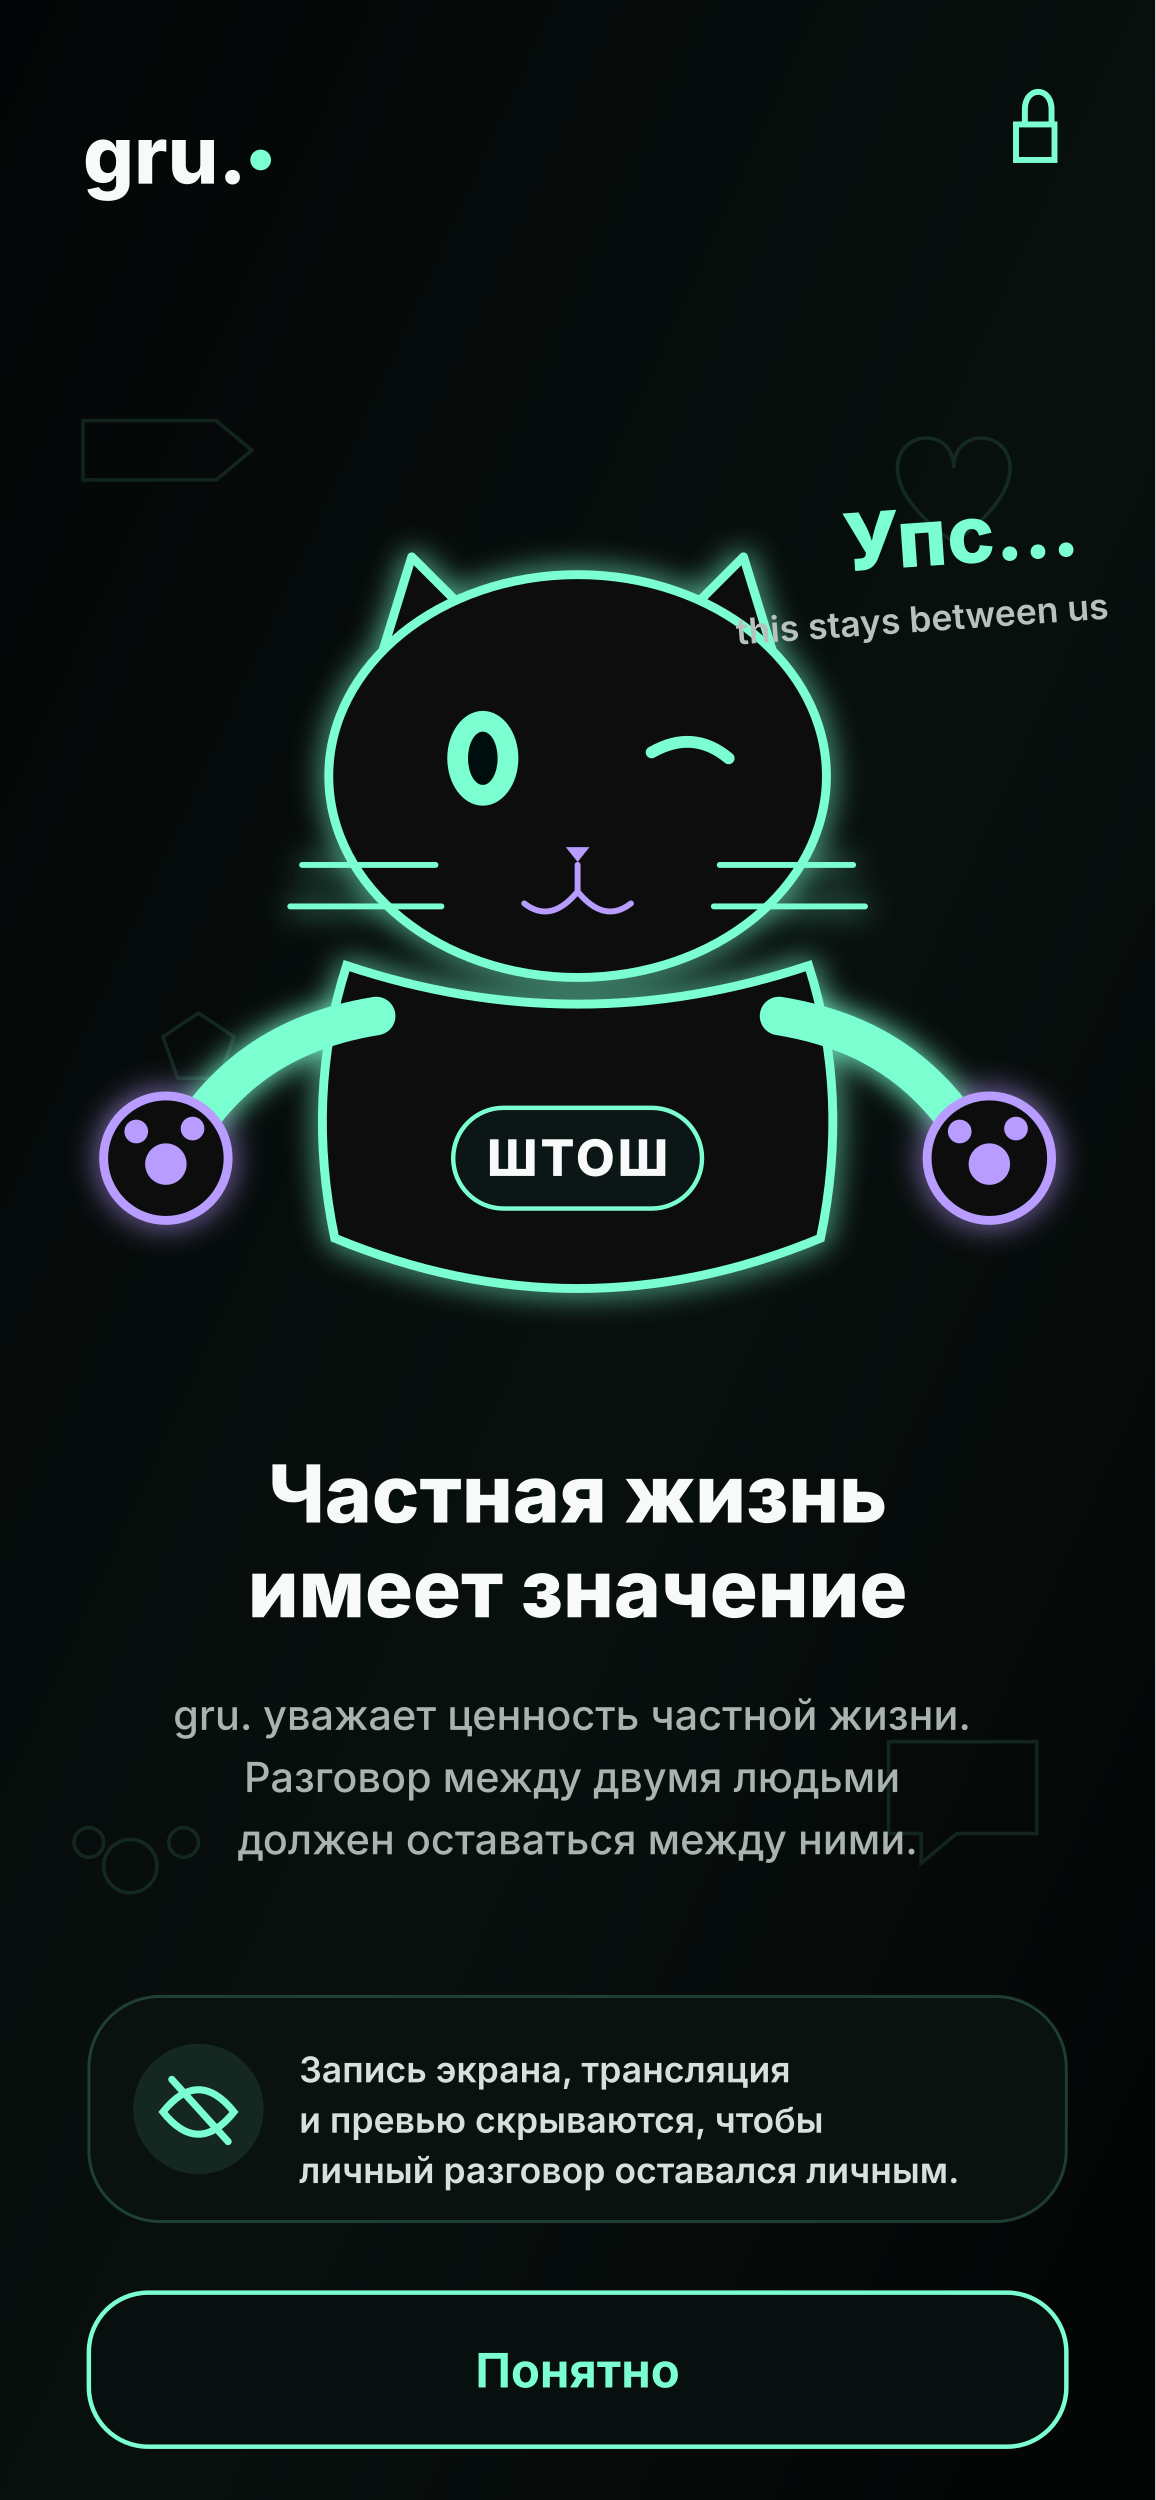
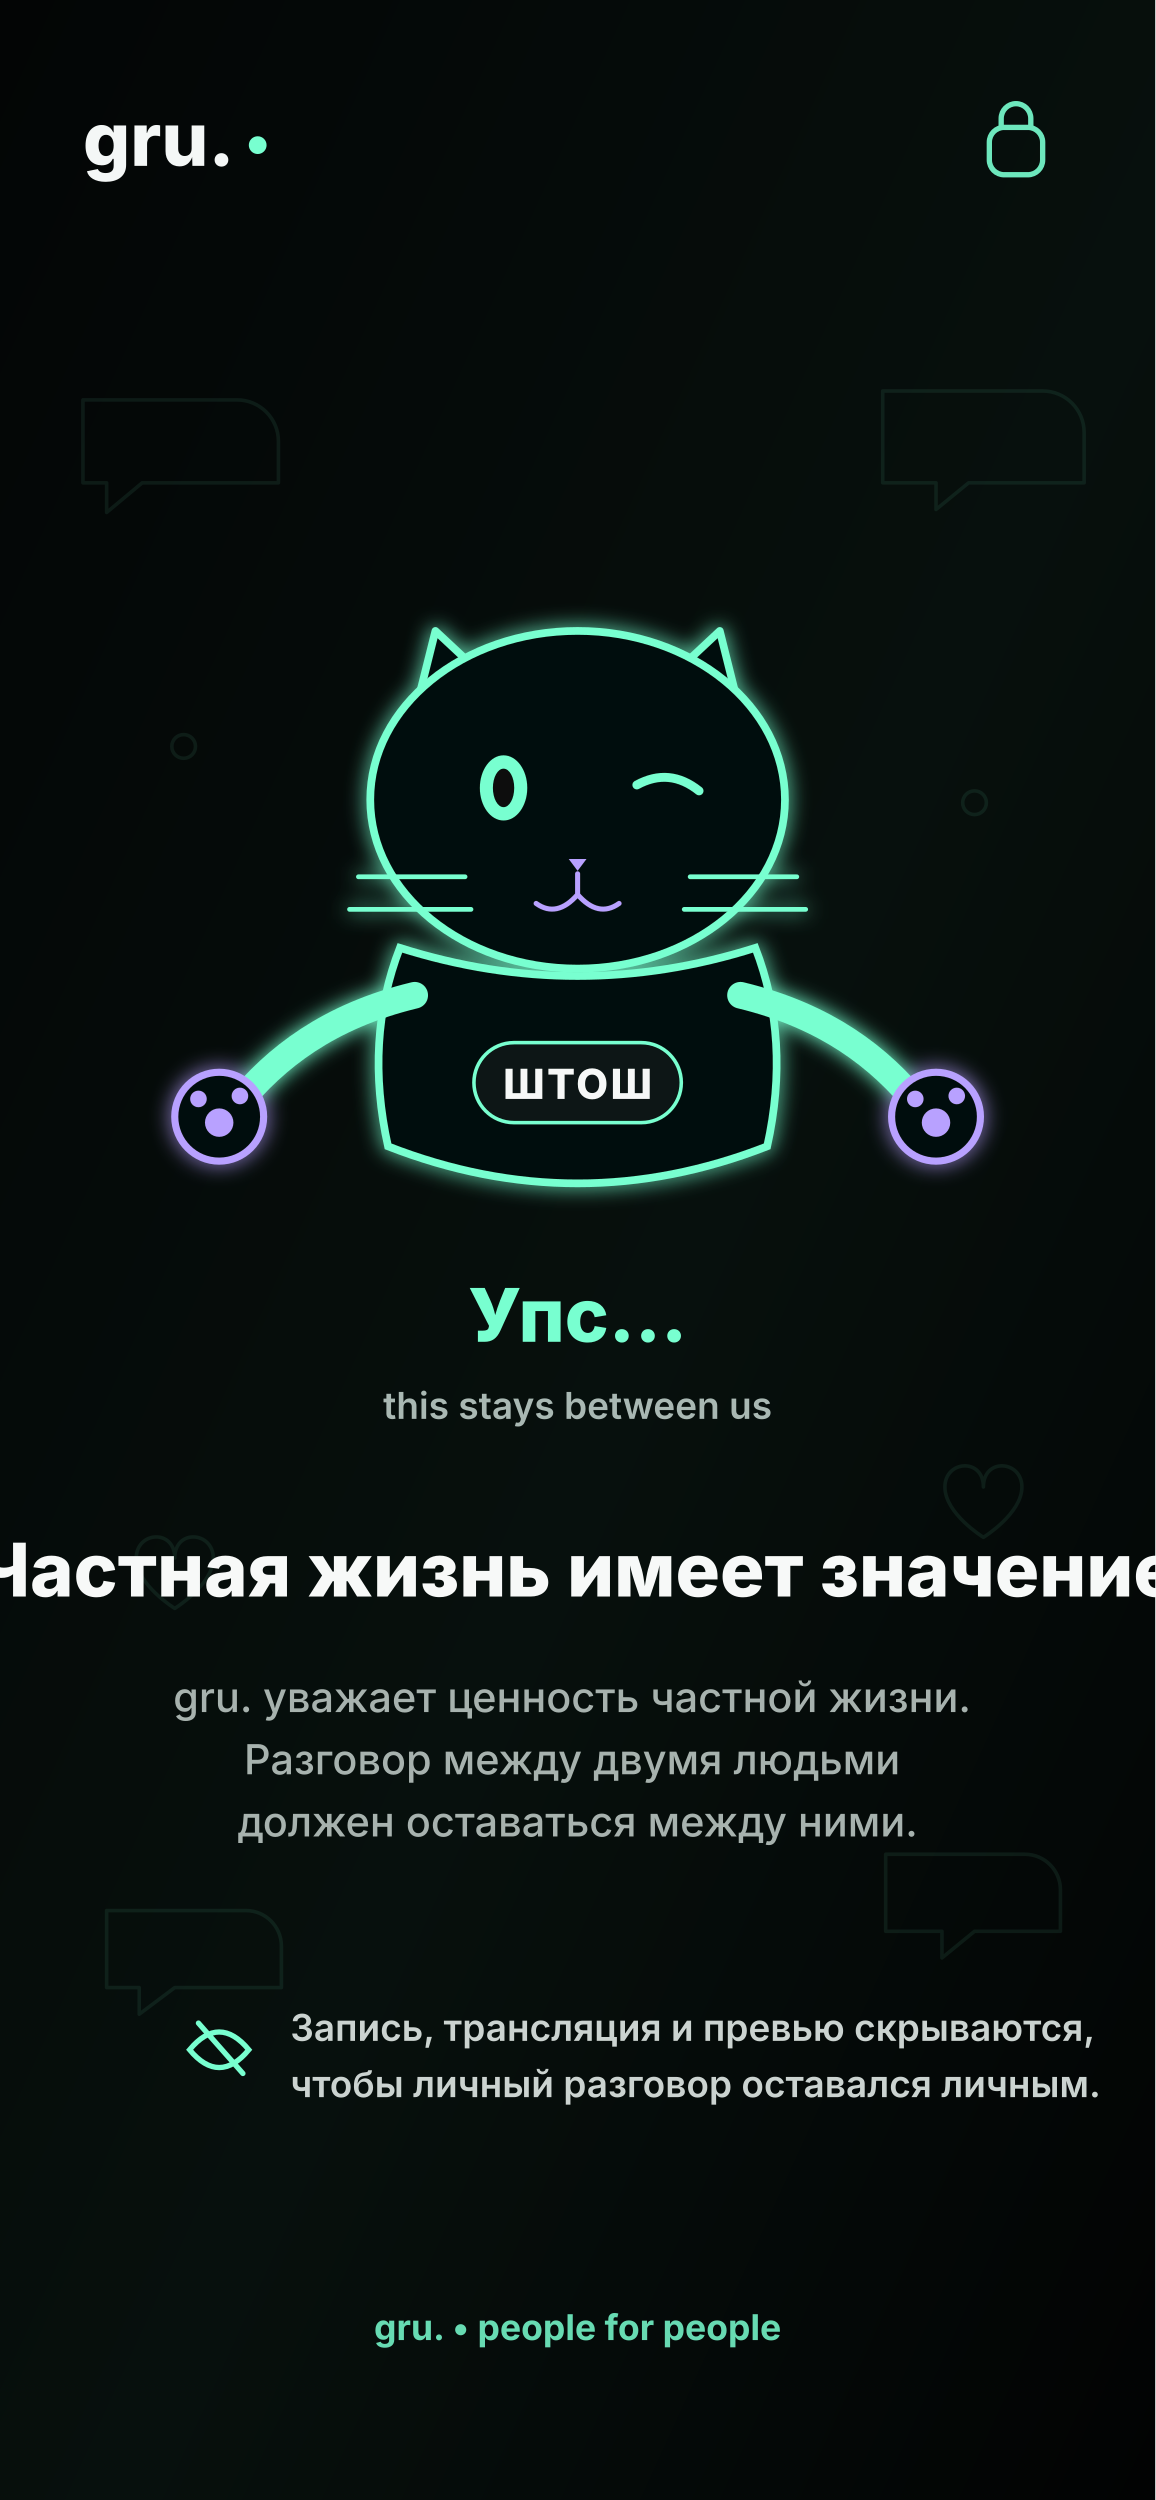
<svg xmlns="http://www.w3.org/2000/svg" width="1170" height="2532" viewBox="0 0 390 844">
  <defs>
    <linearGradient id="bg" x1="0" y1="0" x2="1" y2="1">
-       <stop offset="0" stop-color="#030606" />
-       <stop offset="0.55" stop-color="#08100E" />
-       <stop offset="1" stop-color="#030404" />
+       <stop offset="0" stop-color="#030505" />
+       <stop offset="0.55" stop-color="#07100D" />
+       <stop offset="1" stop-color="#020303" />
    </linearGradient>
-     <filter id="glow" x="-50%" y="-50%" width="200%" height="200%">
-       <feGaussianBlur stdDeviation="5" result="b" />
+     <filter id="softGlow" x="-80%" y="-80%" width="260%" height="260%">
+       <feGaussianBlur stdDeviation="3.5" result="b" />
      <feMerge>
        <feMergeNode in="b" />
        <feMergeNode in="SourceGraphic" />
      </feMerge>
    </filter>
  </defs>
  <rect width="390" height="844" fill="url(#bg)" />
-   <g fill="none" stroke="#7CFFD0" stroke-width="1.2" opacity="0.11">
-     <path d="M28 142h45l12 10-12 10H28z" />
-     <path d="M303 158c0-13 19-14 19 0 0-14 19-13 19 0 0 13-19 25-19 25s-19-12-19-25z" />
-     <circle cx="44" cy="630" r="9" />
-     <circle cx="62" cy="622" r="5" />
-     <circle cx="30" cy="622" r="5" />
-     <path d="M300 588h50v31h-27l-12 10v-10h-11z" />
-     <path d="M55 350l12-8 12 8-5 14H60z" />
+   <g fill="none" stroke="#78FFD0" stroke-width="1.2" opacity="0.08" stroke-linecap="round" stroke-linejoin="round">
+     <path d="M28 135h52a14 14 0 0 1 14 14v14H48l-12 10v-10h-8z" />
+     <path d="M298 132h54a14 14 0 0 1 14 14v17h-39l-11 9v-9h-18z" />
+     <path d="M36 645h47a12 12 0 0 1 12 12v14H59l-12 9v-9H36z" />
+     <path d="M299 626h47a12 12 0 0 1 12 12v14h-29l-11 9v-9h-19z" />
+     <circle cx="62" cy="252" r="4" />
+     <circle cx="329" cy="271" r="4" />
+     <path d="M46 526c0-9 13-10 13 0 0-10 13-9 13 0 0 9-13 17-13 17s-13-8-13-17z" />
+     <path d="M319 502c0-9 13-10 13 0 0-10 13-9 13 0 0 9-13 17-13 17s-13-8-13-17z" />
  </g>
-   <text x="28" y="62" fill="#F7FAF9" font-family="-apple-system,BlinkMacSystemFont,'Arial Rounded MT Bold',sans-serif" font-size="27" font-weight="800">gru.</text>
-   <circle cx="88" cy="54" r="3.5" fill="#7CFFD0" />
-   <path d="M343 42h13v12h-13z M346 42v-5c0-8 9-8 9 0v5" fill="none" stroke="#7CFFD0" stroke-width="2" stroke-linecap="round" />
-   <g transform="translate(195 304)" filter="url(#glow)">
-     <path d="M-72-64 L-56-116 L-18-78 M72-64 L56-116 L18-78" fill="#07100E" stroke="#7CFFD0" stroke-width="3" stroke-linejoin="round" />
-     <ellipse cx="0" cy="-42" rx="84" ry="68" fill="#07100E" stroke="#7CFFD0" stroke-width="3" />
-     <path d="M-78 22 Q-92 66-82 114 Q0 148 82 114 Q92 66 78 22 Q0 48-78 22z" fill="#07100E" stroke="#7CFFD0" stroke-width="3" />
-     <path d="M-68 39 C-105 45-122 64-134 83" fill="none" stroke="#7CFFD0" stroke-width="13" stroke-linecap="round" />
-     <path d="M68 39 C105 45 122 64 134 83" fill="none" stroke="#7CFFD0" stroke-width="13" stroke-linecap="round" />
-     <circle cx="-139" cy="87" r="21" fill="#07100E" stroke="#B99CFF" stroke-width="3" />
-     <circle cx="139" cy="87" r="21" fill="#07100E" stroke="#B99CFF" stroke-width="3" />
-     <g fill="#B99CFF">
-       <circle cx="-139" cy="89" r="7" />
-       <circle cx="-149" cy="78" r="4" />
-       <circle cx="-130" cy="77" r="4" />
-       <circle cx="139" cy="89" r="7" />
-       <circle cx="129" cy="78" r="4" />
-       <circle cx="148" cy="77" r="4" />
+   <text x="28" y="56" fill="#F4F7F6" font-family="-apple-system,BlinkMacSystemFont,'Arial Rounded MT Bold',sans-serif" font-size="25" font-weight="800">gru.</text>
+   <circle cx="87" cy="49" r="3" fill="#78FFD0" />
+   <g transform="translate(334 34)" fill="none" stroke="#78FFD0" stroke-width="1.8" opacity="0.9">
+     <rect x="0" y="9" width="18" height="16" rx="5" />
+     <path d="M4 9V6a5 5 0 0 1 10 0v3" />
+   </g>
+   <g transform="translate(195 305)" filter="url(#softGlow)">
+     <path d="M-58-52 L-48-92 L-17-63 M58-52 L48-92 L17-63" fill="#06100D" stroke="#78FFD0" stroke-width="2.6" stroke-linejoin="round" />
+     <ellipse cx="0" cy="-35" rx="70" ry="57" fill="#06100D" stroke="#78FFD0" stroke-width="2.6" />
+     <path d="M-60 15 Q-72 46-64 82 Q0 107 64 82 Q72 46 60 15 Q0 34-60 15z" fill="#06100D" stroke="#78FFD0" stroke-width="2.6" />
+     <path d="M-55 31 C-84 38-102 52-115 68" fill="none" stroke="#78FFD0" stroke-width="9" stroke-linecap="round" />
+     <path d="M55 31 C84 38 102 52 115 68" fill="none" stroke="#78FFD0" stroke-width="9" stroke-linecap="round" />
+     <circle cx="-121" cy="72" r="15" fill="#06100D" stroke="#B8A1FF" stroke-width="2.4" />
+     <circle cx="121" cy="72" r="15" fill="#06100D" stroke="#B8A1FF" stroke-width="2.4" />
+     <g fill="#B8A1FF">
+       <circle cx="-121" cy="74" r="4.8" />
+       <circle cx="-128" cy="66" r="2.8" />
+       <circle cx="-114" cy="65" r="2.8" />
+       <circle cx="121" cy="74" r="4.8" />
+       <circle cx="114" cy="66" r="2.8" />
+       <circle cx="128" cy="65" r="2.8" />
    </g>
-     <ellipse cx="-32" cy="-48" rx="12" ry="16" fill="#7CFFD0" />
-     <ellipse cx="-32" cy="-48" rx="5" ry="9" fill="#06100D" />
-     <path d="M25-50 Q39-58 51-48" fill="none" stroke="#7CFFD0" stroke-width="4" stroke-linecap="round" />
-     <path d="M-4-18 l8 0 l-4 5z" fill="#B99CFF" />
-     <path d="M0-12 v9 M0-3 Q-9 8-18 1 M0-3 Q9 8 18 1" fill="none" stroke="#B99CFF" stroke-width="2" stroke-linecap="round" />
-     <path d="M-48-12h-45 M-46 2h-51 M48-12h45 M46 2h51" stroke="#7CFFD0" stroke-width="2" stroke-linecap="round" />
-     <rect x="-42" y="70" width="84" height="34" rx="17" fill="#0C1714" stroke="#7CFFD0" stroke-width="1.5" />
-     <text x="0" y="93" text-anchor="middle" fill="#F7FAF9" font-family="-apple-system,BlinkMacSystemFont,'Arial Rounded MT Bold',sans-serif" font-size="17" font-weight="800" letter-spacing="1">ШТОШ</text>
+     <ellipse cx="-25" cy="-39" rx="8" ry="11" fill="#78FFD0" />
+     <ellipse cx="-25" cy="-39" rx="3.6" ry="6.5" fill="#07110E" />
+     <path d="M20-40 Q31-46 41-38" fill="none" stroke="#78FFD0" stroke-width="3" stroke-linecap="round" />
+     <path d="M-3-15 l6 0 l-3 4z" fill="#B8A1FF" />
+     <path d="M0-10 v7 M0-3 Q-7 5-14 0 M0-3 Q7 5 14 0" fill="none" stroke="#B8A1FF" stroke-width="1.7" stroke-linecap="round" />
+     <path d="M-38-9h-36 M-36 2h-41 M38-9h36 M36 2h41" stroke="#78FFD0" stroke-width="1.6" stroke-linecap="round" />
+     <rect x="-35" y="47" width="70" height="27" rx="13.5" fill="#0A1512" stroke="#78FFD0" stroke-width="1.2" />
+     <text x="0" y="66" text-anchor="middle" fill="#F6F8F7" font-family="-apple-system,BlinkMacSystemFont,'Arial Rounded MT Bold',sans-serif" font-size="14" font-weight="800" letter-spacing="0.8">ШТОШ</text>
  </g>
-   <g transform="rotate(-4 300 205)">
-     <text x="286" y="192" fill="#7CFFD0" font-family="-apple-system,BlinkMacSystemFont,'Arial Rounded MT Bold',sans-serif" font-size="27" font-weight="800">Упс…</text>
-     <text x="248" y="214" fill="#B7C2BE" font-family="-apple-system,BlinkMacSystemFont,sans-serif" font-size="12" font-weight="600">this stays between us</text>
-   </g>
-   <text x="195" y="514" text-anchor="middle" fill="#F8FAFA" font-family="-apple-system,BlinkMacSystemFont,'Arial Rounded MT Bold',sans-serif" font-size="27" font-weight="800">Частная жизнь</text>
-   <text x="195" y="546" text-anchor="middle" fill="#F8FAFA" font-family="-apple-system,BlinkMacSystemFont,'Arial Rounded MT Bold',sans-serif" font-size="27" font-weight="800">имеет значение</text>
-   <text x="195" y="584" text-anchor="middle" fill="#A9B4B0" font-family="-apple-system,BlinkMacSystemFont,sans-serif" font-size="14" font-weight="500">
+   <text x="195" y="453" text-anchor="middle" fill="#78FFD0" font-family="-apple-system,BlinkMacSystemFont,'Arial Rounded MT Bold',sans-serif" font-size="25" font-weight="800">Упс…</text>
+   <text x="195" y="479" text-anchor="middle" fill="#A9B8B3" font-family="-apple-system,BlinkMacSystemFont,sans-serif" font-size="12.5" font-weight="600">this stays between us</text>
+   <text x="195" y="539" text-anchor="middle" fill="#F7F9F8" font-family="-apple-system,BlinkMacSystemFont,'Arial Rounded MT Bold',sans-serif" font-size="25" font-weight="800">Частная жизнь имеет значение</text>
+   <text x="195" y="578" text-anchor="middle" fill="#A7B2AE" font-family="-apple-system,BlinkMacSystemFont,sans-serif" font-size="14" font-weight="500">
    <tspan x="195" dy="0">gru. уважает ценность частной жизни.</tspan>
    <tspan x="195" dy="21">Разговор между двумя людьми</tspan>
    <tspan x="195" dy="21">должен оставаться между ними.</tspan>
  </text>
-   <rect x="30" y="674" width="330" height="76" rx="24" fill="#0A1210" stroke="#7CFFD0" stroke-opacity="0.20" />
-   <circle cx="67" cy="712" r="22" fill="#7CFFD0" fill-opacity="0.09" />
-   <path d="M55 713 Q67 698 79 713 Q67 728 55 713z M58 702 L77 723" fill="none" stroke="#7CFFD0" stroke-width="2.4" stroke-linecap="round" />
-   <text x="101" y="703" fill="#D8DFDC" font-family="-apple-system,BlinkMacSystemFont,sans-serif" font-size="12" font-weight="600">
-     <tspan x="101" dy="0">Запись экрана, трансляция</tspan>
-     <tspan x="101" dy="17">и превью скрываются, чтобы</tspan>
-     <tspan x="101" dy="17">личный разговор оставался личным.</tspan>
-   </text>
-   <rect x="30" y="774" width="330" height="52" rx="20" fill="#07100E" stroke="#7CFFD0" stroke-width="1.5" />
-   <text x="195" y="806" text-anchor="middle" fill="#7CFFD0" font-family="-apple-system,BlinkMacSystemFont,'Arial Rounded MT Bold',sans-serif" font-size="16" font-weight="700">Понятно</text>
+   <g transform="translate(64 679)">
+     <path d="M0 13 Q10 1 20 13 Q10 25 0 13z M3 4 L18 21" fill="none" stroke="#78FFD0" stroke-width="1.8" stroke-linecap="round" />
+     <text x="34" y="10" fill="#CBD3D0" font-family="-apple-system,BlinkMacSystemFont,sans-serif" font-size="12.5" font-weight="600">Запись, трансляция и превью скрываются,</text>
+     <text x="34" y="29" fill="#CBD3D0" font-family="-apple-system,BlinkMacSystemFont,sans-serif" font-size="12.5" font-weight="600">чтобы личный разговор оставался личным.</text>
+   </g>
+   <text x="195" y="790" text-anchor="middle" fill="#78FFD0" opacity="0.85" font-family="-apple-system,BlinkMacSystemFont,sans-serif" font-size="12" font-weight="700">gru. • people for people</text>
</svg>
